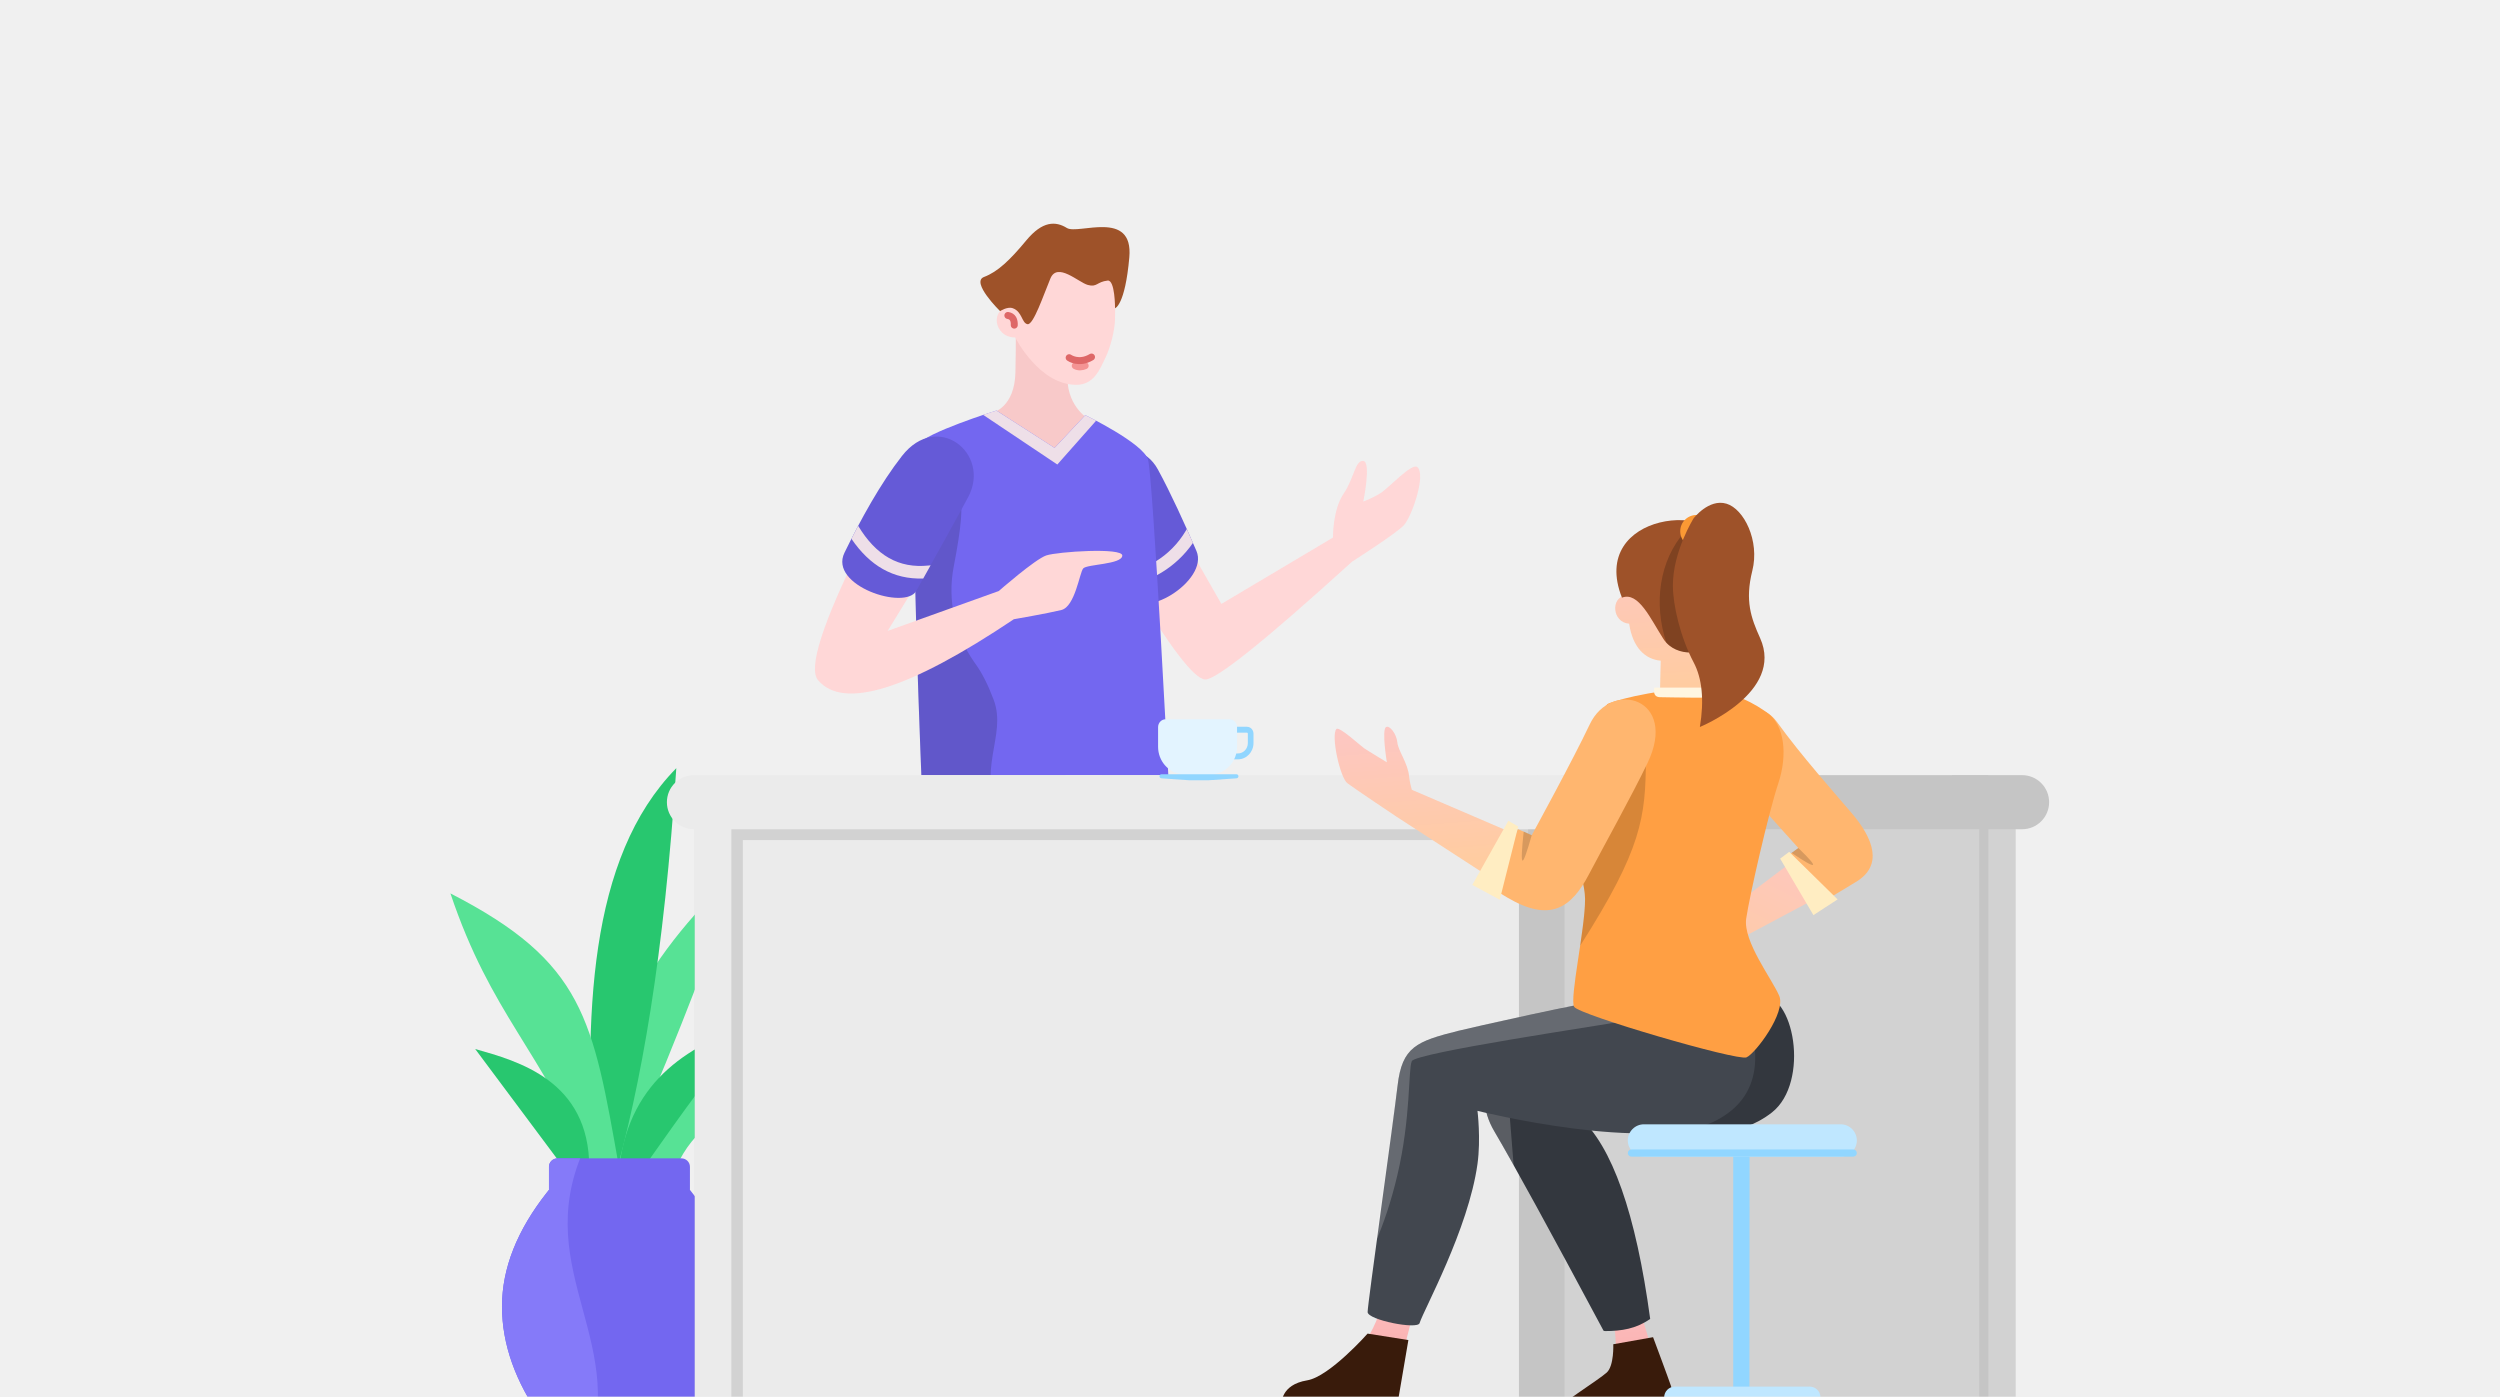
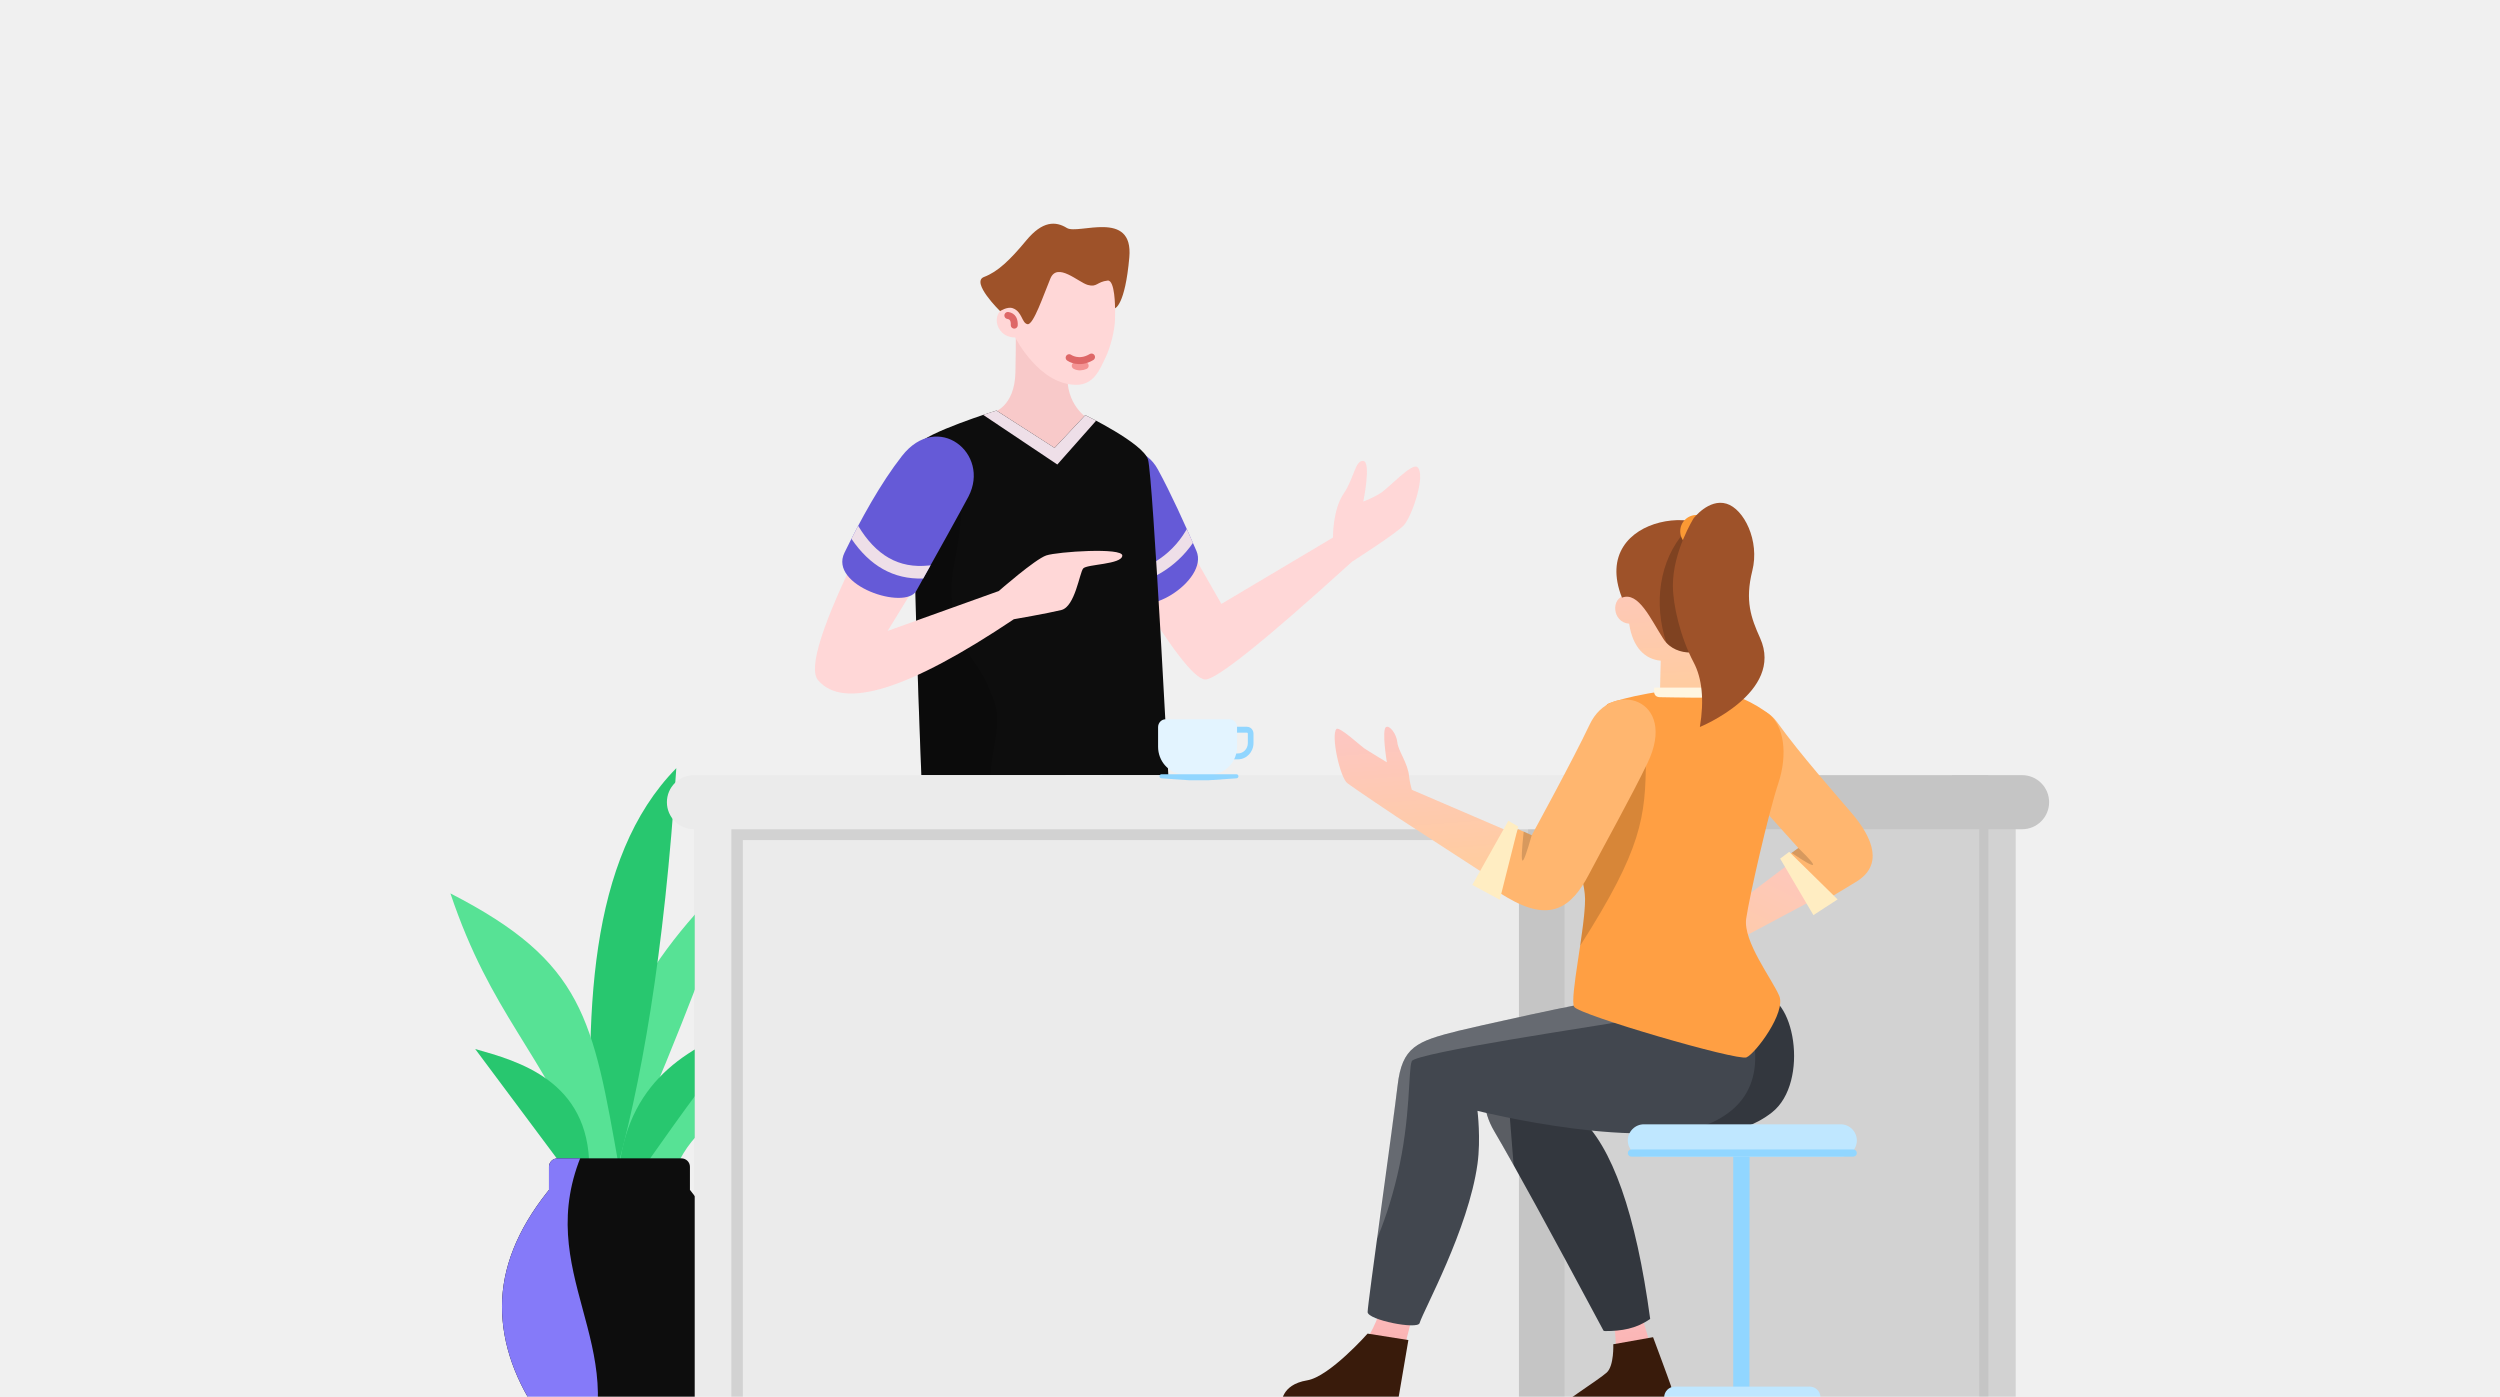
<svg xmlns="http://www.w3.org/2000/svg" xmlns:xlink="http://www.w3.org/1999/xlink" width="358px" height="200px" viewBox="0 0 358 200" version="1.1">
  <defs>
    <path d="M6,0 L352,0 C355.314,-6.08718376e-16 358,2.686 358,6 L358,200 L358,200 L0,200 L0,6 C-4.05812251e-16,2.686 2.686,6.08718376e-16 6,0 Z" id="path-1" />
    <path d="M7.952,0.064 L25.69,0.064 C26.366,0.064 26.914,0.603 26.914,1.268 L26.914,4.578 C31.399,10.144 33.642,15.71 33.642,21.277 C33.642,26.672 31.727,32.066 27.896,37.461 C27.668,37.784 27.293,37.976 26.894,37.976 L6.749,37.976 C6.349,37.976 5.975,37.784 5.746,37.461 C1.915,32.066 0,26.672 0,21.277 C0,15.815 2.159,10.354 6.477,4.893 L6.728,4.578 L6.728,1.268 C6.728,0.603 7.276,0.064 7.952,0.064 Z" id="path-3" />
    <linearGradient x1="37.551%" y1="102.348%" x2="37.551%" y2="13.407%" id="linearGradient-5">
      <stop stop-color="#752E73" offset="0%" />
      <stop stop-color="#222735" offset="100%" />
    </linearGradient>
    <linearGradient x1="49.141%" y1="69.518%" x2="51.897%" y2="4.78%" id="linearGradient-6">
      <stop stop-color="#752E73" offset="0%" />
      <stop stop-color="#222735" offset="100%" />
    </linearGradient>
    <linearGradient x1="46.146%" y1="-28.186%" x2="50%" y2="91.05%" id="linearGradient-7">
      <stop stop-color="#FDC6C6" offset="0%" />
      <stop stop-color="#FFCCA1" offset="100%" />
    </linearGradient>
    <linearGradient x1="46.571%" y1="-28.186%" x2="50%" y2="91.05%" id="linearGradient-8">
      <stop stop-color="#FDC6C6" offset="0%" />
      <stop stop-color="#FAB2B2" offset="100%" />
    </linearGradient>
    <linearGradient x1="45.662%" y1="-28.186%" x2="50%" y2="91.05%" id="linearGradient-9">
      <stop stop-color="#FDC6C6" offset="0%" />
      <stop stop-color="#FAB2B2" offset="100%" />
    </linearGradient>
    <linearGradient x1="44.189%" y1="-28.186%" x2="50%" y2="91.05%" id="linearGradient-10">
      <stop stop-color="#FDC6C6" offset="0%" />
      <stop stop-color="#FFCCA1" offset="100%" />
    </linearGradient>
    <linearGradient x1="42.314%" y1="-8.513%" x2="50%" y2="80.721%" id="linearGradient-11">
      <stop stop-color="#FDC6C6" offset="0%" />
      <stop stop-color="#FFCCA1" offset="100%" />
    </linearGradient>
  </defs>
  <g id="📝-Pages-New" stroke="none" stroke-width="1" fill="none" fill-rule="evenodd">
    <g id="Knowledge-Base" transform="translate(-670, -445)">
      <g id="Illustration" transform="translate(670, 445)">
        <mask id="mask-2" fill="white">
          <use xlink:href="#path-1" />
        </mask>
        <g id="Mask" />
        <g id="Coffe-Break" mask="url(#mask-2)">
          <g transform="translate(64, 32)">
            <g id="Group-79" transform="translate(0.5, 78)">
              <g id="Group-86">
                <path d="M23.979,58.234 C30.346,43.991 36.13,29.363 41.424,14.412 C29.228,25.78 19.744,39.63 21.095,58.234 L23.979,58.234 Z" id="Path-113" fill="#57E295" />
                <path d="M20.586,59.721 C19.079,35.435 19.718,12.88 32.347,0 C30.605,26.665 27.346,45.45 23.219,59.721 L20.586,59.721 Z" id="Rectangle" fill="#28C76F" />
                <path d="M20.007,57.192 C12.951,40.221 5.861,35.356 2.45563569e-14,17.935 C19.181,27.771 20.383,35.893 24.148,57.192 L20.007,57.192 Z" id="Path-112" fill="#57E295" />
                <path d="M16.209,57.192 L3.551,40.221 C9.665,41.944 19.883,44.735 19.883,57.192 L16.209,57.192 Z" id="Path-114" fill="#28C76F" />
                <path d="M28.048,57.192 L32.271,57.192 C34.954,51.651 38.735,47.837 47.884,52.461 C41.887,43.427 29.583,40.694 28.048,57.192 Z" id="Path-116" fill="#57E295" />
                <path d="M24.164,57.192 L27.675,57.192 C34.12,48.078 36.891,44.106 43.56,36.323 C34.774,39.62 25.756,44.106 24.164,57.192 Z" id="Path-117" fill="#28C76F" />
              </g>
              <g id="Group-85" transform="translate(7.384615, 55.8125)">
                <mask id="mask-4" fill="white">
                  <use xlink:href="#path-3" />
                </mask>
-                 <use id="Rectangle" fill="#7367F0" xlink:href="#path-3" />
+                 <use id="Rectangle" fill="#0d0d0d" xlink:href="#path-3" />
                <path d="M-4.282,-0.978 L11.622,-0.978 C4.008,16.458 19.027,26.784 11.622,44.155 L-4.282,44.155 L-4.282,-0.978 Z" id="Rectangle" fill="#857AF9" mask="url(#mask-4)" />
              </g>
            </g>
            <g id="Men4.4" transform="translate(52.5, 0)">
              <g id="LArm" transform="translate(39.53239, 32.45842)">
                <path d="M34.851,12.517 C34.851,12.517 34.789,8.585 36.36,6.26 C37.931,3.936 37.993,1.467 39.182,1.548 C40.371,1.628 39.193,7.367 39.193,7.367 C39.193,7.367 40.702,6.797 41.785,6.075 C42.869,5.353 46.155,1.794 46.923,2.424 C48.225,3.499 46.128,9.561 44.985,10.773 C43.84,11.985 37.58,15.972 37.58,15.972 C25.106,27.306 18.09,32.93 16.529,32.844 C14.969,32.757 11.469,28.182 6.03,19.117 L14.5,14.377 L18.87,22.02 L34.851,12.517 Z" id="Path" fill="#FFD7D7" />
                <path d="M0.935,10.367 C2.142,13.139 3.819,17 5.459,20.65 C7.31,24.768 17.13,18.686 15.299,14.44 C13.653,10.622 11.607,6.113 9.772,2.758 C6.415,-3.373 -2.972,1.401 0.935,10.367 Z" id="Path" fill="#655AD7" />
                <path d="M13.919,11.298 C14.22,11.969 14.514,12.635 14.799,13.286 C12.351,16.831 8.664,18.914 4.941,19.493 L4.179,17.779 L4.179,17.779 C7.749,17.375 11.548,15.338 13.795,11.513 L13.919,11.298 Z" id="Path" fill="#EEDFE8" />
              </g>
              <g id="Head" transform="translate(23.19555, 0)">
                <path d="M2.51,27.061 C2.51,27.061 5.606,26.341 5.713,21.317 C5.821,16.293 5.745,14.579 5.745,14.579 L13.084,14.457 C13.084,14.457 13.158,20.056 13.159,22.081 C13.162,26.49 16.468,28.196 16.468,28.196 C16.468,28.196 16.193,32.501 10.015,32.845 C5.191,33.115 2.51,27.061 2.51,27.061 Z" id="Path" fill="#F8C9C9" />
                <g id="Head1" transform="translate(0.3051, 0)">
                  <path d="M4.766,12.039 C1.725,11.923 2.221,16.333 5.381,16.327 C5.381,16.327 8.776,23.09 14.107,23.107 C16.675,23.116 17.514,20.85 18.284,19.26 C19.054,17.669 19.619,15.29 19.666,13.833 C19.716,12.28 19.722,7.177 19.722,7.177 L11.847,3.567 L4.648,7.171 L4.766,12.039 Z" id="Path" fill="#FFD7D7" />
                  <path d="M13.974,20.446 C14.454,20.645 14.987,20.527 15.385,20.297" id="Path" stroke="#F49494" stroke-linecap="round" transform="translate(14.67981, 20.42227) rotate(6) translate(-14.67981, -20.42227) " />
                  <path d="M0.912,7.661 C2.867,6.926 4.621,5.252 6.956,2.433 C9.29,-0.385 11.171,-0.348 12.78,0.649 C14.389,1.646 22.331,-2.081 21.718,4.851 C21.104,11.789 19.672,12.135 19.672,12.135 C19.672,12.135 19.686,8.054 18.616,8.177 C17.039,8.358 17.109,9.172 15.774,8.804 C14.439,8.436 11.416,5.487 10.42,7.871 C9.425,10.254 7.984,14.567 7.142,14.423 C6.3,14.274 6.394,12.615 5.024,12.135 C4.25,11.864 3.212,12.553 3.212,12.553 C3.212,12.553 -1.044,8.392 0.912,7.661 Z" id="Path" fill="#9E5229" />
                  <path d="M13.166,18.804 C13.166,18.804 14.24,20.132 16.281,19.541" id="Path" stroke="#DE6767" stroke-linecap="round" transform="translate(14.72367, 19.24829) rotate(-15) translate(-14.72367, -19.24829) " />
                  <path d="M5.072,14.632 C5.262,13.95 5.176,13.354 4.492,13.08" id="Path-8" stroke="#DE6767" stroke-linecap="round" transform="translate(4.82592, 13.85597) rotate(-13) translate(-4.82592, -13.85597) " />
                </g>
              </g>
              <g id="LLeg" transform="translate(27.37547, 68.80551)">
                <path d="M0,0 C0,0 5.19,56.278 5.351,60.191 C5.513,64.103 3.685,70.854 3.72,78.172 C3.756,85.49 3.745,102.601 4.388,109.221 C4.803,113.501 15.14,113.033 15.837,109.46 C16.972,103.636 20.649,64.913 20.7,57.924 C20.752,50.935 21.193,0.673 21.193,0.673 L0,0 Z" id="Path" fill="url(#linearGradient-5)" />
                <path d="M8.253,61.942 L8.265,62.082 C8.438,64.467 6.933,72.317 3.751,85.63 L3.72,78.172 L3.72,78.172 C3.685,70.985 5.448,64.344 5.358,60.403 L5.351,60.191 C5.297,58.872 4.672,51.607 3.866,42.552 L4.242,43.878 C6.449,51.733 7.786,57.755 8.253,61.942 Z" id="Path" fill-opacity="0.192" fill="#FFFFFF" />
                <ellipse id="Oval" fill-opacity="0.192" fill="#FFFFFF" transform="translate(17.34076, 60.86724) rotate(3) translate(-17.34076, -60.86724) " cx="17.341" cy="60.867" rx="2.549" ry="4.328" />
              </g>
              <g id="RLeg" transform="translate(7.802445, 68.52333)">
                <path d="M10.037,0.739 C10.037,0.739 6.427,39.354 6.476,46.749 C6.525,54.144 7.587,57.391 6.075,62.696 C4.564,68.001 3.182,103.97 3.274,108.797 C3.365,113.548 14.102,113.271 14.453,110.012 C15.125,103.778 21.595,66.25 22.372,59.968 C23.148,53.686 32.747,0.206 32.747,0.206 L10.037,0.739 Z" id="Path" fill="url(#linearGradient-6)" />
                <path d="M13.057,26.948 L12.375,29.399 C10.378,36.632 8.535,44.281 9.018,55.208 L9.041,55.707 C9.16,58.074 7.644,71.811 4.492,96.918 L4.192,98.682 C3.883,100.482 3.608,102.018 3.367,103.289 L3.435,101.066 C3.837,88.792 4.918,66.758 6.075,62.696 C7.587,57.391 6.525,54.144 6.476,46.749 C6.441,41.573 8.2,21.098 9.259,9.28 L10.037,0.739 L14.756,0.629 L14.768,1.944 C14.851,14.085 14.281,22.42 13.057,26.948 L13.057,26.948 Z" id="Path" fill-opacity="0.192" fill="#FFFFFF" />
                <ellipse id="Oval" fill-opacity="0.192" fill="#FFFFFF" transform="translate(18.20958, 60.51244) rotate(5) translate(-18.20958, -60.51244) " cx="18.21" cy="60.512" rx="2.913" ry="4.689" />
              </g>
              <g id="Body" transform="translate(14.0444, 26.79107)">
-                 <path d="M24.867,0.656 C24.867,0.656 33.142,4.662 33.85,7.012 C34.559,9.361 36.932,55.454 36.932,55.454 C25.256,60.793 13.47,61.259 1.561,56.369 C1.561,56.369 -0.547,7.123 0.819,4.948 C1.923,3.186 12.145,0 12.145,0 L20.468,5.345 L24.867,0.656 Z" id="Path" fill="#7367F0" />
+                 <path d="M24.867,0.656 C24.867,0.656 33.142,4.662 33.85,7.012 C34.559,9.361 36.932,55.454 36.932,55.454 C25.256,60.793 13.47,61.259 1.561,56.369 C1.561,56.369 -0.547,7.123 0.819,4.948 C1.923,3.186 12.145,0 12.145,0 L20.468,5.345 L24.867,0.656 Z" id="Path" fill="#0d0d0d" />
                <path d="M6.863,12.489 C7.399,13.435 7.123,16.711 6.033,22.319 C5.105,27.097 6.166,32.039 8.968,36.026 L9.125,36.246 C10.073,37.553 10.946,39.272 11.745,41.406 C13.723,46.685 9.103,51.078 12.743,59.405 C9.028,58.912 5.3,57.904 1.561,56.369 L1.338,50.873 C0.944,40.74 0.181,19.275 0.396,9.682 L0.88,9.772 C4.205,10.414 6.199,11.319 6.863,12.489 Z" id="Path" fill-opacity="0.16" fill="#000000" />
                <path d="M12.145,0 L20.468,5.345 L24.867,0.656 L25.496,0.97 C25.747,1.098 26.063,1.261 26.423,1.451 L20.865,7.728 L10.237,0.613 L11.034,0.35 C11.713,0.129 12.145,0 12.145,0 Z" id="Path" fill="#EEDFE8" />
              </g>
              <g id="RArm" transform="translate(0, 30.39757)">
                <path d="M26.528,22.236 C26.528,22.236 31.739,17.668 33.335,17.138 C34.93,16.608 44.273,15.971 44.214,17.169 C44.147,18.452 39.129,18.379 38.609,19.01 C38.089,19.641 37.45,24.472 35.485,24.956 C33.523,25.441 28.683,26.276 28.683,26.276 C13.598,36.383 4.25,39.291 0.641,34.997 C-0.799,33.285 1.296,26.772 6.924,15.456 L18.268,15.456 L10.613,27.949 L26.528,22.236 Z" id="Path" fill="#FFD7D7" />
                <path d="M12.665,2.894 C9.631,6.768 6.759,11.971 4.426,16.76 C2.138,21.458 13.117,25.054 14.716,22.211 C17.367,17.495 21.535,9.961 22.184,8.71 C25.391,2.53 17.751,-3.601 12.665,2.894 Z" id="Path" fill="#655AD7" />
                <path d="M16.517,18.58 L16.764,18.551 L15.706,20.445 L15.706,20.445 C11.435,20.594 8.059,18.627 5.423,14.755 C5.737,14.138 6.058,13.518 6.387,12.898 C8.945,17.131 12.188,19.045 16.517,18.58 L16.517,18.58 Z" id="Path" fill="#EEDFE8" />
              </g>
            </g>
            <g id="Group-26" transform="translate(31, 79)">
              <g id="Group-25" transform="translate(4.5, 0)">
                <polygon id="Rectangle" fill="#91D6FF" points="53.09 2.583 61.811 2.583 61.811 78.571 53.09 78.571" />
                <polygon id="Rectangle" fill="#E3F4FF" points="53.09 -2.427296e-13 58.323 -2.427296e-13 58.323 78.571 53.09 78.571" />
                <polygon id="Rectangle" fill="#D2D2D2" points="2.39646776e-14 2.583 43.171 2.583 43.171 17.176 8.721 17.176 8.721 102.656 0 102.656" />
                <polygon id="Rectangle" fill="#EBEBEB" points="9.80718986e-14 2.583 5.233 2.583 5.233 102.656 8.81955466e-14 102.656" />
              </g>
              <g id="Group-25" transform="translate(0.5, 0)">
                <polygon id="Rectangle" fill="#D2D2D2" points="184.451 2.583 193.148 2.583 193.148 102.656 184.451 102.656" />
                <polygon id="Rectangle" fill="#C5C5C5" points="184.02 -2.427296e-13 189.238 -2.427296e-13 189.238 102.656 184.02 102.656" />
                <polygon id="Rectangle" fill="#D2D2D2" points="123.317 2.583 187.933 2.583 187.933 102.318 132.014 102.656 123.317 102.656" />
                <polygon id="Rectangle" fill="#EBEBEB" points="10.871 -1.91433929e-13 124.622 -2.75266377e-13 124.622 102.783 10.871 102.783" />
                <polygon id="Rectangle" fill="#C5C5C5" points="122.013 2.583 127.231 2.583 127.231 102.783 122.013 102.783" />
                <polygon id="Rectangle" fill="#C5C5C5" points="123.317 2.583 128.535 2.583 128.535 102.656 123.317 102.656" />
                <path d="M128.951,0 L194.06,0 C196.2,6.21655142e-15 197.934,1.734 197.934,3.874 C197.934,6.014 196.2,7.748 194.06,7.748 L128.951,7.748 C126.812,7.748 125.077,6.014 125.077,3.874 C125.077,1.734 126.812,3.93032193e-16 128.951,0 Z" id="Rectangle" fill="#C5C5C5" />
                <polygon id="Rectangle" fill="#D2D2D2" points="9.566 1.55 123.317 1.55 123.317 9.298 9.566 9.298" />
                <path d="M3.874,0 L129.009,0 C131.149,1.32702242e-14 132.883,1.734 132.883,3.874 C132.883,6.014 131.149,7.748 129.009,7.748 L3.874,7.748 C1.734,7.748 2.62021462e-16,6.014 0,3.874 C-2.62021462e-16,1.734 1.734,-5.10570166e-17 3.874,0 Z" id="Rectangle" fill="#EBEBEB" />
              </g>
            </g>
            <g id="Cup" transform="translate(108.5, 75.5) scale(-1, 1) translate(-108.5, -75.5) translate(101.5, 71)">
              <path d="M3.637,1.073 L0.942,1.073 C0.422,1.073 0,1.514 0,2.057 L0,3.406 C0,4.694 1,5.739 2.233,5.739 L3.637,5.739 C3.86,5.739 4.041,5.55 4.041,5.317 C4.041,5.084 3.86,4.895 3.637,4.895 L2.233,4.895 C1.446,4.895 0.808,4.228 0.808,3.406 L0.808,2.057 C0.808,1.98 0.868,1.917 0.942,1.917 L3.637,1.917 C3.86,1.917 4.041,1.728 4.041,1.495 C4.041,1.262 3.86,1.073 3.637,1.073 Z" id="Path" fill="#91D6FF" />
              <path d="M12.585,0 C13.18,0 13.662,0.504 13.662,1.125 L13.662,3.938 C13.662,5.962 12.199,7.63 10.317,7.85 L10.316,8.438 L5.602,8.438 L5.602,7.838 C3.767,7.572 2.354,5.927 2.354,3.938 L2.354,1.125 C2.354,0.504 2.837,0 3.431,0 L12.585,0 Z" id="Path" fill="#E3F4FF" />
              <path d="M2.435,7.875 L13.18,7.875 C13.336,7.875 13.462,8.001 13.462,8.156 C13.462,8.315 13.339,8.446 13.181,8.457 L9.237,8.731 L9.237,8.731 L6.41,8.731 L2.434,8.457 C2.276,8.446 2.154,8.315 2.154,8.156 C2.154,8.001 2.28,7.875 2.435,7.875 Z" id="Rectangle" fill="#91D6FF" />
            </g>
            <g id="Wom3.8" transform="translate(118.5, 40)">
              <g id="RArm" transform="translate(54.04724, 29.00508)">
                <path d="M10.009,31.176 C10.009,31.176 4.468,36.149 4.85,36.691 C5.233,37.237 8.08,35.784 8.08,35.784 C8.08,35.784 4.75,41.974 5.521,42.398 C6.292,42.823 10.067,41.699 11.176,40.402 C12.286,39.105 13.805,33.282 13.805,33.282 L20.99,22.247 L15.134,19.669 L10.009,31.176 Z" id="Path" fill="url(#linearGradient-7)" transform="translate(12.91097, 31.07939) rotate(28.86647) translate(-12.91097, -31.07939) " />
                <path d="M10.257,8.268 C12.687,11.267 20.972,20.429 20.972,20.429 C20.972,20.429 20.427,20.835 19.336,21.647 L24.655,28.051 C26.919,26.674 28.428,25.761 29.181,25.314 C33.214,22.917 31.671,19.048 28.687,15.518 C26.396,12.806 21.414,7.25 17.908,2.373 C14.421,-2.48 5.542,2.448 10.257,8.268 Z" id="Path" fill="#FFB66F" />
                <path d="M20.972,20.429 C22.527,21.927 23.223,22.735 23.062,22.851 C22.9,22.967 21.882,22.39 20.009,21.12 L20.972,20.429 Z" id="Path-15" fill-opacity="0.16" fill="#000000" />
                <polygon id="Path-76" fill="#FFEDC2" points="19.666 20.977 26.598 27.789 23.132 30.041 18.37 21.949" />
              </g>
              <g id="LLeg" transform="translate(52.23785, 101.9409) scale(-1, 1) translate(-52.23785, -101.9409) translate(29.73785, 70.4409)">
                <path d="M24.653,41.222 L28.375,53.311 L22.119,53.594 C22.119,53.594 23.001,49.459 21.742,45.583 C20.732,42.471 19.908,40.918 19.908,40.918 L24.653,41.222 Z" id="Path" fill="url(#linearGradient-8)" transform="translate(24.14153, 47.25597) scale(-1, 1) translate(-24.14153, -47.25597) " />
                <path d="M26.571,50.085 C26.571,50.085 26.226,53.146 27.221,54.191 C28.217,55.235 33.607,59.211 34.029,59.966 C34.451,60.72 33.696,61.553 33.696,61.553 C33.696,61.553 27.874,62.061 25.255,60.466 C23.365,59.314 22.022,58.387 22.022,58.387 L21.311,59.905 L18.198,59.229 C18.198,59.229 17.402,56.687 17.905,55.485 C18.407,54.282 20.958,48.681 20.958,48.681 C20.958,48.681 22.829,49.149 26.571,50.085 Z" id="Path" fill="#391B0B" transform="translate(25.94766, 55.1555) rotate(-4) translate(-25.94766, -55.1555) " />
                <path d="M5.425,0.016 C10.131,0.479 33.311,6.045 38.084,7.034 C42.856,8.022 46.891,13.371 43.252,19.564 C40.527,24.198 35.312,33.717 27.609,48.121 C27.537,48.138 27.468,48.169 27.395,48.169 C25.045,48.169 22.949,47.845 20.932,46.427 C22.976,31.324 26.377,21.668 31.136,17.459 C31.136,17.459 12.703,24.142 3.484,16.851 C-1.954,12.55 0.239,-0.494 5.425,0.016 Z" id="Path" fill="#33373E" />
                <path d="M43.252,19.564 C42.513,20.821 41.563,22.495 40.487,24.422 L41.723,8.776 C44.5,11.041 45.886,15.081 43.252,19.564 Z" id="Combined-Shape" fill-opacity="0.192" fill="#FFFFFF" />
              </g>
              <g id="RLeg" transform="translate(34.54793, 100.3871) scale(-1, 1) translate(-34.54793, -100.3871) translate(0.047934, 68.88706)">
                <path d="M53.429,41.881 C53.429,41.881 51.356,51.101 48.658,52.088 C47.619,52.468 55.068,53.553 55.068,53.553 L57.327,44.707 L53.429,41.881 Z" id="Path" fill="url(#linearGradient-9)" transform="translate(52.94289, 47.71694) scale(-1, 1) translate(-52.94289, -47.71694) " />
                <path d="M50.697,49.644 L50.834,61.353 L54.286,61.355 L54.316,58.47 C54.316,58.47 55.405,61.16 57.069,61.315 C58.738,61.47 67.196,61.535 67.196,61.535 C67.196,61.535 67.814,58.833 64.113,57.608 C61.034,56.589 56.609,49.643 56.609,49.643 L50.697,49.644 Z" id="Path" fill="#391B0B" transform="translate(58.96594, 55.58881) rotate(-9) translate(-58.96594, -55.58881) " />
                <path d="M3.051,0.091 C-1.524,9.765 -0.597,16.263 5.832,19.585 C15.158,24.403 39.972,18.186 39.972,18.186 C39.972,18.186 39.473,22.208 39.972,25.795 C41.275,35.163 47.682,46.689 48.265,48.588 C48.559,49.545 55.705,48.131 55.705,46.997 C55.705,45.862 52.059,20.041 51.41,14.541 C50.764,9.041 48.726,8.242 42.773,6.739 C41.406,6.393 23.68,2.369 22.199,2.486 C13.712,3.158 7.329,2.36 3.051,0.091 Z" id="Path" fill="#42474F" />
                <path d="M22.199,2.486 C23.68,2.369 41.406,6.393 42.773,6.739 L43.75,6.989 C48.828,8.315 50.71,9.305 51.364,14.173 L51.54,15.571 C52.076,19.65 53.524,29.241 54.67,37.226 C53.377,34.291 52.307,31.035 51.46,27.457 C49.486,19.118 49.908,12.27 49.378,11.071 C48.847,9.872 22.919,6.044 18.463,5.254 C16.524,4.91 15.43,4.057 15.181,2.695 C17.335,2.756 19.674,2.686 22.199,2.486 Z" id="Path" fill-opacity="0.192" fill="#FFFFFF" />
              </g>
              <g id="Head" transform="translate(48.72965, 1.744522)">
                <path d="M1.48,11.573 C-0.558,11.796 -0.413,15.383 2.067,15.57 C2.574,19.027 4.382,20.675 6.586,20.865 L6.463,26.095 L16.213,26.089 C16.213,26.089 13.467,22.395 13.604,17.337 C13.741,12.279 13.512,7.528 13.512,7.528 L0.885,7.755 L1.48,11.573 Z" id="Path" fill="url(#linearGradient-10)" />
                <path d="M16.433,11.841 C14.06,10.902 12.307,14.947 10.491,17.759 C8.675,20.571 3.971,20.093 3.323,17.759 C0.868,12.647 -1.247,5.697 1.617,5.126 C2.02,-2.262 21.334,-0.518 16.433,11.841 Z" id="Path" fill="#9E5229" transform="translate(8.734338, 10.21501) scale(-1, 1) translate(-8.734338, -10.21501) " />
                <path d="M14.432,2.329 C15.26,3.033 15.788,3.967 15.852,5.126 C18.716,5.697 16.601,12.647 14.146,17.759 C13.543,19.93 9.433,20.495 7.4,18.302 C5.546,12.74 6.338,6.521 10.087,2.331 L10.087,2.331 Z" id="Combined-Shape" fill-opacity="0.199" fill="#000000" />
                <ellipse id="Oval" fill="#FB9934" cx="11.706" cy="2.331" rx="2.328" ry="2.331" />
              </g>
              <g id="Body" transform="translate(41.63287, 26.17953)">
                <path d="M25.254,2.673 C27.429,5.872 31.054,16.731 31.26,19.174 C31.492,21.992 28.475,26.481 28.425,30.56 C28.381,34.64 30.675,44.852 29.986,45.999 C29.302,47.147 6.588,53.781 5.309,53.236 C4.029,52.69 -0.388,46.811 0.621,44.422 C1.636,42.032 5.829,36.612 5.349,33.357 C4.875,30.101 2.12,18.085 0.752,13.995 C-0.61,9.905 -0.156,5.611 2.387,3.852 C3.645,2.981 7.002,0.507 12.98,0.518 C18.959,0.53 25.086,2.425 25.254,2.673 Z" id="Path" fill="#FF9F43" transform="translate(15.63632, 26.89262) scale(-1, 1) translate(-15.63632, -26.89262) " />
                <path d="M1.142,16.551 L11.565,9.041 L11.562,10.414 C11.524,18.883 10.992,23.37 2.145,37.251 L2.35,35.837 C2.638,33.783 2.862,31.86 2.848,30.56 C2.816,27.986 1.604,25.25 0.771,22.872 L1.142,16.551 Z" id="Path" fill-opacity="0.16" fill="#000000" />
                <path d="M12.769,0.284 C12.601,1.201 12.884,1.66 13.618,1.66 C14.72,1.66 22.107,1.904 23.108,1.469 C23.775,1.179 24.008,0.784 23.808,0.284 L12.769,0.284 Z" id="Path-68" fill="#FFF6E1" />
              </g>
              <g id="LArm" transform="translate(8.527888, 27.96918)">
                <path d="M9.009,17.018 C9.009,17.018 2.984,12.995 1.919,12.187 C0.858,11.382 -0.475,5.28 0.351,4.424 C0.75,4.01 3.764,6.797 4.302,7.17 C4.836,7.54 7.57,9.187 7.57,9.187 C7.57,9.187 6.796,4.517 7.462,4.14 C7.955,3.866 8.94,5.068 9.072,6.338 C9.204,7.609 10.574,9.266 10.751,11.194 C10.831,12.036 11.142,13.127 11.142,13.127 L27.861,20.311 L26.112,28.122 L9.009,17.018 Z" id="Path" fill="url(#linearGradient-11)" />
                <path d="M44.895,9.302 C42.586,14.101 38.665,21.117 36.511,25.231 C33.962,30.098 30.925,32.161 24.799,28.549 C24.321,28.267 23.566,27.812 22.532,27.184 L26.324,18.759 C27.651,19.346 28.315,19.639 28.315,19.639 C28.315,19.639 34.181,8.921 36.617,3.775 C39.716,-2.766 49.364,0.016 44.895,9.302 Z" id="Path" fill="#FFB66F" />
                <path d="M28.315,19.639 C27.6,22.159 27.158,23.368 26.989,23.269 C26.82,23.169 26.879,21.779 27.167,19.098 L28.315,19.639 Z" id="Path" fill-opacity="0.16" fill="#000000" />
                <polygon id="Path-75" fill="#FFEDC2" points="26.378 18.387 23.736 28.875 19.806 26.749 24.963 17.57" />
              </g>
              <path d="M67.21,2.22 C67.21,2.22 65.032,-0.621 62.517,0.125 C60.002,0.87 57.726,5.439 58.807,9.733 C59.882,14.028 58.995,16.478 57.691,19.373 C54.188,27.159 66.316,32.103 66.316,32.103 C65.685,28.257 65.983,25.172 67.21,22.85 C69.105,19.262 70.182,14.66 70.182,11.845 C70.182,6.948 67.21,2.22 67.21,2.22 Z" id="Path" fill="#9E5229" transform="translate(63.619, 16.05167) scale(-1, 1) translate(-63.619, -16.05167) " />
            </g>
            <g id="Cafe-Table" transform="translate(166.5, 129)">
              <polygon id="Path" fill="#91D6FF" points="17.699 1.801 17.699 52.702 20.007 52.658 20.041 2.774" />
              <path d="M4.918,0 L33.082,0 C34.361,2.82248679e-15 35.397,1.037 35.397,2.316 C35.397,3.594 34.361,4.631 33.082,4.631 L4.918,4.631 C3.639,4.631 2.603,3.594 2.603,2.316 C2.603,1.037 3.639,2.34918014e-16 4.918,0 Z" id="Rectangle" fill="#BFE7FF" />
              <path d="M3.117,3.602 L34.883,3.602 C35.167,3.602 35.397,3.832 35.397,4.117 C35.397,4.401 35.167,4.631 34.883,4.631 L3.117,4.631 C2.833,4.631 2.603,4.401 2.603,4.117 C2.603,3.832 2.833,3.602 3.117,3.602 Z" id="Rectangle" fill="#91D6FF" />
              <path d="M9.352,37.563 L28.648,37.563 C29.501,37.563 30.192,38.254 30.192,39.107 C30.192,39.959 29.501,40.65 28.648,40.65 L9.352,40.65 C8.499,40.65 7.808,39.959 7.808,39.107 C7.808,38.254 8.499,37.563 9.352,37.563 Z" id="Rectangle" fill="#BFE7FF" />
            </g>
          </g>
        </g>
      </g>
    </g>
  </g>
</svg>
